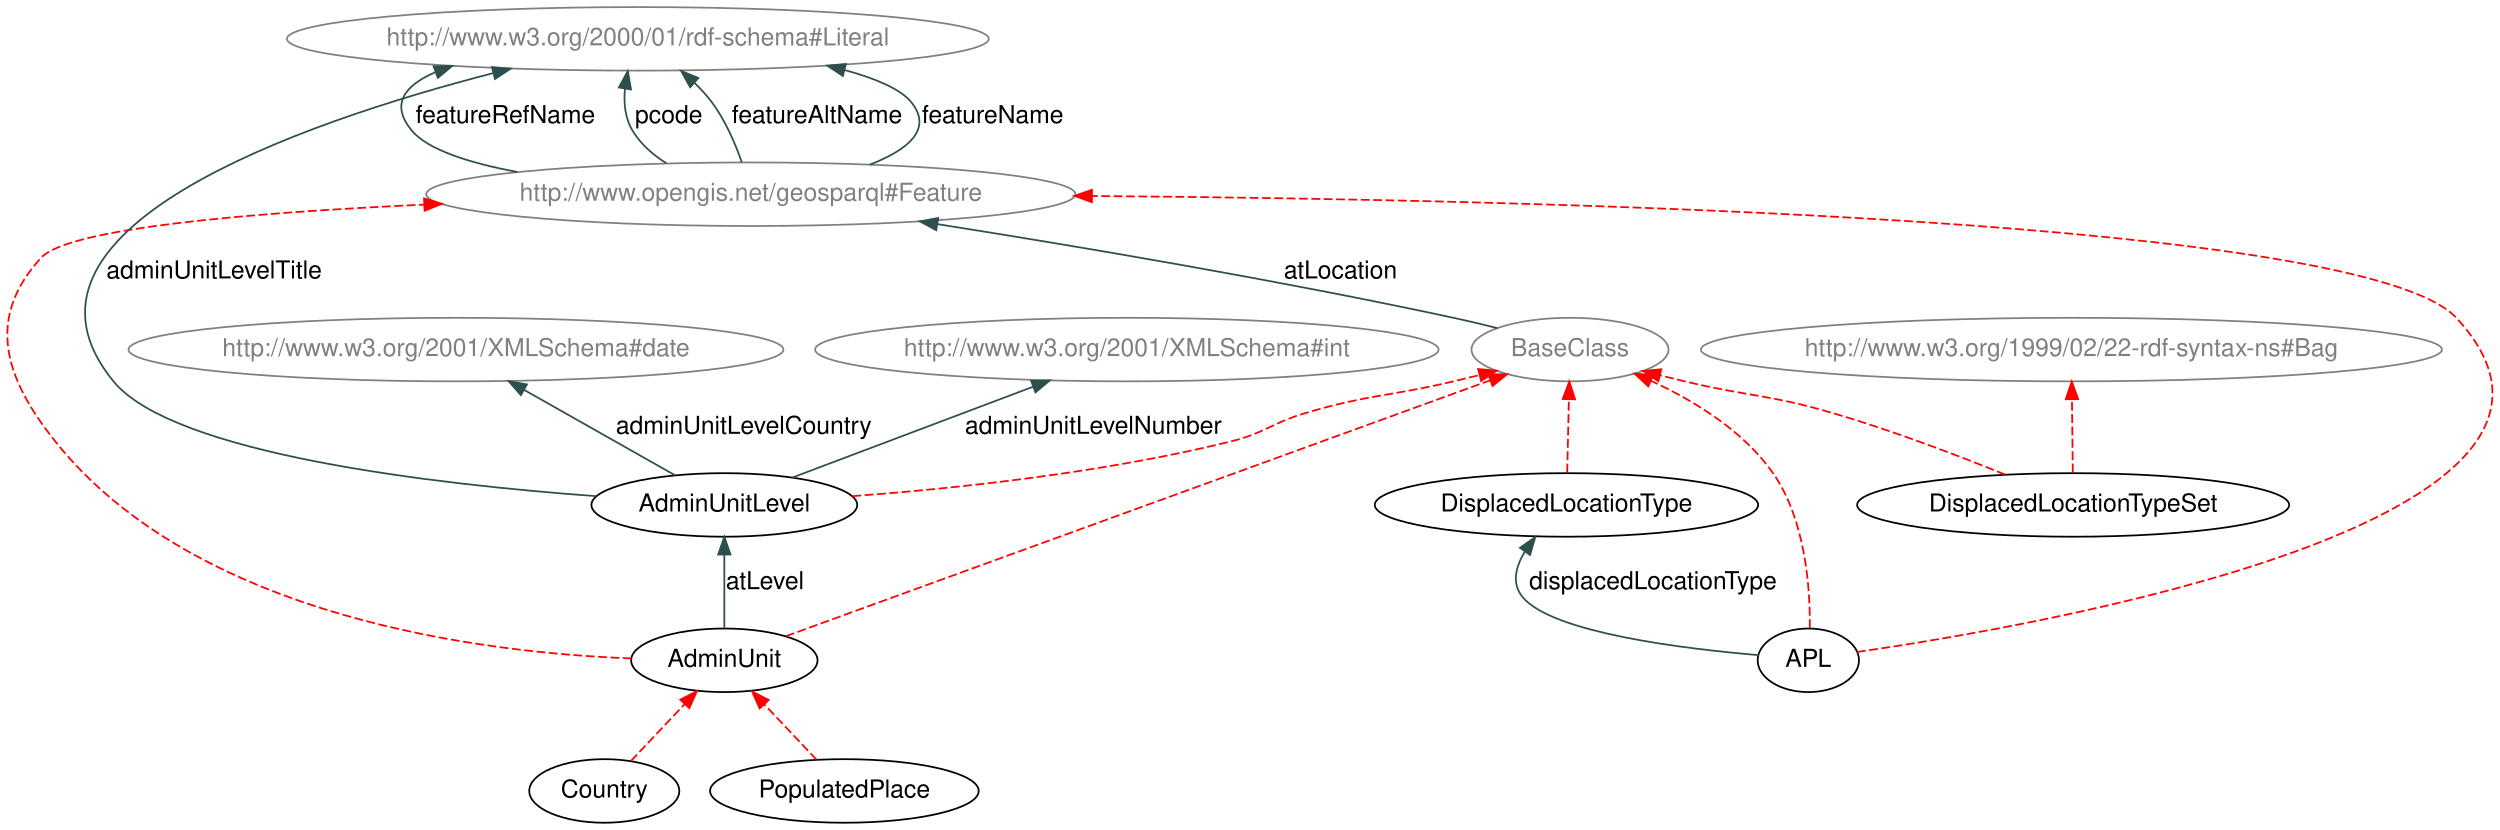
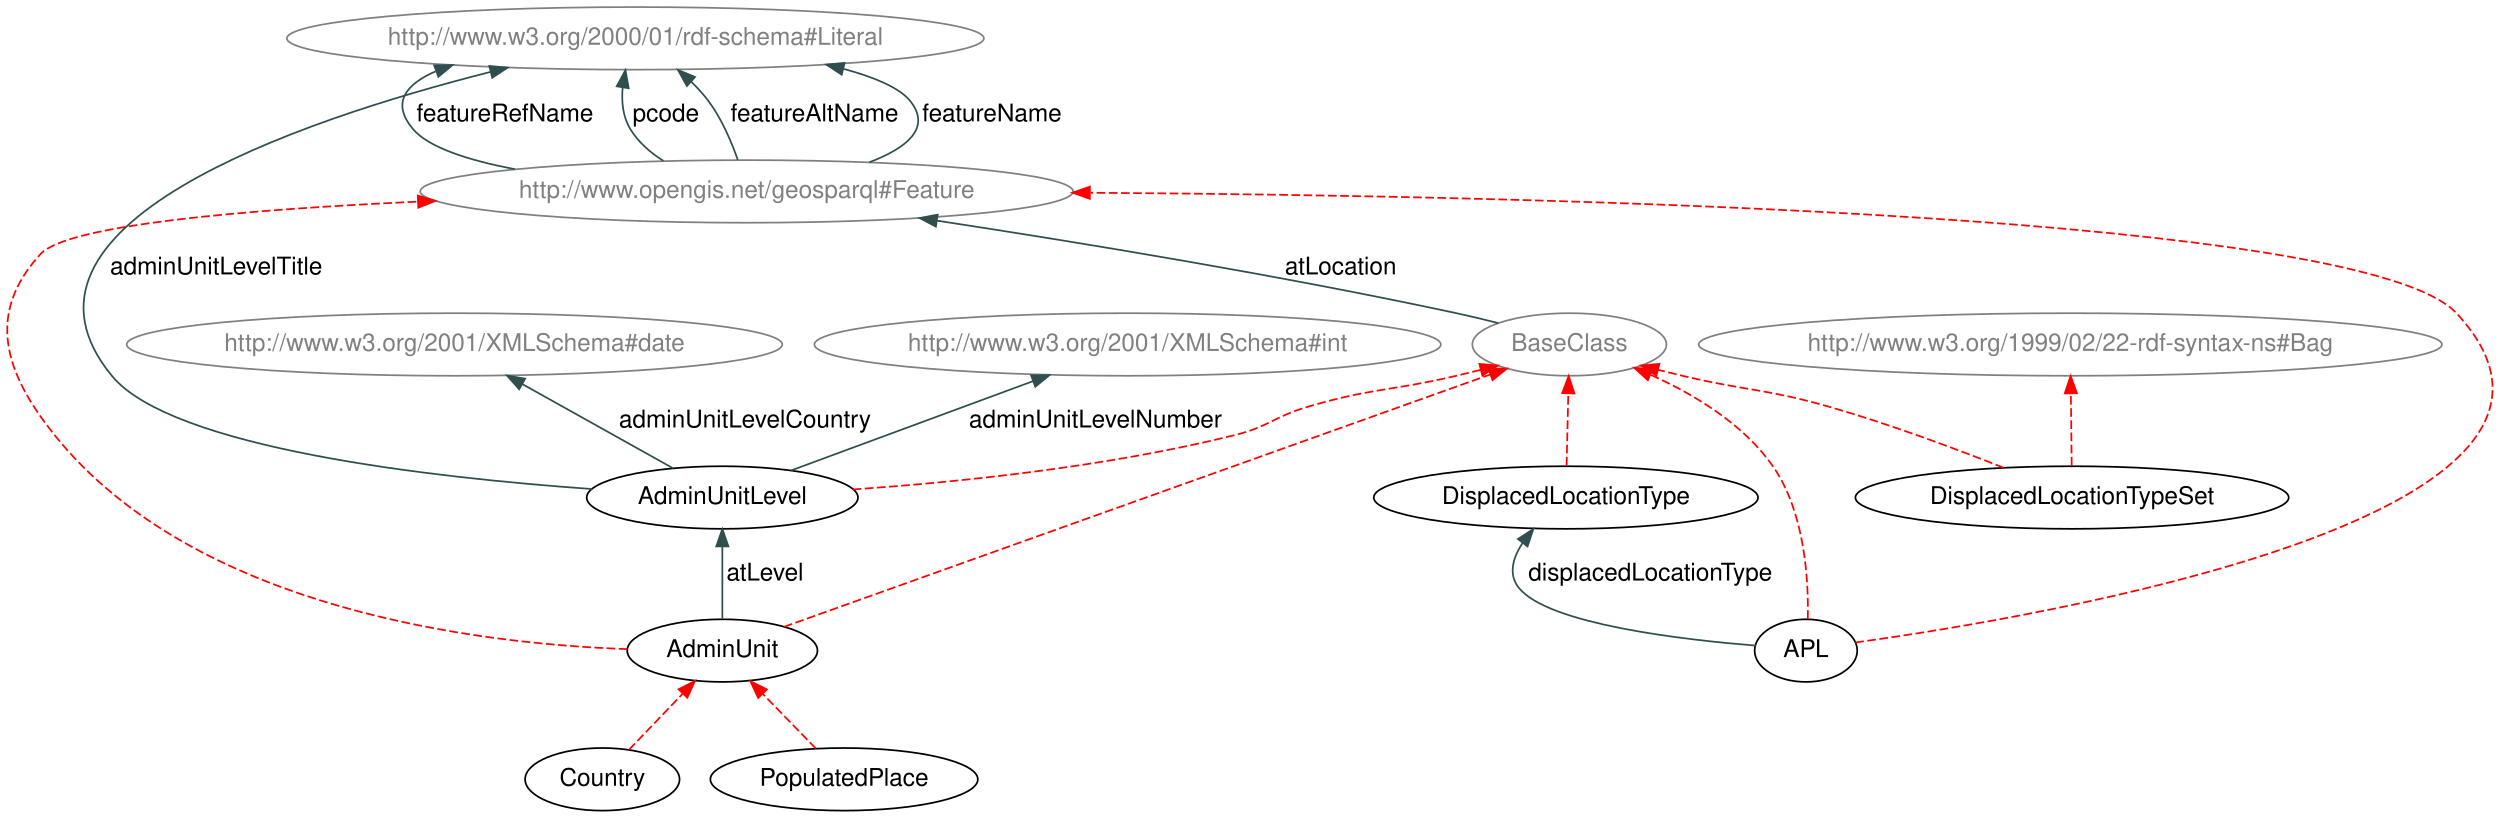
- <svg xmlns="http://www.w3.org/2000/svg" xmlns:xlink="http://www.w3.org/1999/xlink" width="1416pt" height="470pt" viewBox="0.00 0.00 1416.04 470.00">
+ <svg xmlns="http://www.w3.org/2000/svg" xmlns:xlink="http://www.w3.org/1999/xlink" width="1437pt" height="470pt" viewBox="0.00 0.00 1437.34 470.00">
  <g id="graph1" class="graph" transform="scale(1 1) rotate(0) translate(4 466)">
-     <polygon fill="white" stroke="white" points="-4,5 -4,-466 1413.04,-466 1413.04,5 -4,5" />
+     <polygon fill="white" stroke="white" points="-4,5 -4,-466 1434.34,-466 1434.34,5 -4,5" />
    <g id="node1" class="node">
      <a xlink:href="./#APL" xlink:title="APL">
-         <ellipse fill="none" stroke="black" cx="1020.27" cy="-92" rx="28.695" ry="18" />
-         <text text-anchor="middle" x="1020.27" y="-88.3" font-family="Helvetica,sans-Serif" font-size="14.00">APL</text>
+         <ellipse fill="none" stroke="black" cx="1034.3" cy="-92" rx="29.497" ry="18" />
+         <text text-anchor="middle" x="1034.3" y="-88.3" font-family="Helvetica,sans-Serif" font-size="14.00">APL</text>
      </a>
    </g>
    <g id="node2" class="node">
      <a xlink:href="./#http://www.opengis.net/geosparql#Feature" xlink:title="http://www.opengis.net/geosparql#Feature">
-         <ellipse fill="none" stroke="gray" cx="421.274" cy="-356" rx="183.867" ry="18" />
-         <text text-anchor="middle" x="421.274" y="-352.3" font-family="Helvetica,sans-Serif" font-size="14.00" fill="gray">http://www.opengis.net/geosparql#Feature</text>
+         <ellipse fill="none" stroke="gray" cx="425.302" cy="-356" rx="187.667" ry="18" />
+         <text text-anchor="middle" x="425.302" y="-352.3" font-family="Helvetica,sans-Serif" font-size="14.00" fill="gray">http://www.opengis.net/geosparql#Feature</text>
      </a>
    </g>
    <g id="edge2" class="edge">
-       <path fill="none" stroke="red" stroke-dasharray="5,2" d="M1047.79,-96.699C1149.75,-111.405 1494.71,-170.618 1387.27,-286 1335.86,-341.221 881.597,-352.926 614.712,-354.991" />
-       <polygon fill="red" stroke="red" points="614.485,-351.492 604.511,-355.066 614.537,-358.492 614.485,-351.492" />
+       <path fill="none" stroke="red" stroke-dasharray="5,2" d="M1062.68,-96.644C1166.94,-111.057 1517.29,-169.091 1408.3,-286 1356,-342.098 894.66,-353.461 622.976,-355.236" />
+       <polygon fill="red" stroke="red" points="622.57,-351.738 612.591,-355.3 622.613,-358.738 622.57,-351.738" />
    </g>
    <g id="node4" class="node">
      <a xlink:href="./#BaseClass" xlink:title="BaseClass">
-         <ellipse fill="none" stroke="gray" cx="885.274" cy="-268" rx="55.79" ry="18" />
-         <text text-anchor="middle" x="885.274" y="-264.3" font-family="Helvetica,sans-Serif" font-size="14.00" fill="gray">BaseClass</text>
+         <ellipse fill="none" stroke="gray" cx="898.302" cy="-268" rx="55.79" ry="18" />
+         <text text-anchor="middle" x="898.302" y="-264.3" font-family="Helvetica,sans-Serif" font-size="14.00" fill="gray">BaseClass</text>
      </a>
    </g>
    <g id="edge4" class="edge">
-       <path fill="none" stroke="red" stroke-dasharray="5,2" d="M1021.12,-110.267C1021.35,-132.53 1018.75,-171.521 1000.27,-198 983.512,-222.02 955.453,-239.095 931.248,-250.25" />
-       <polygon fill="red" stroke="red" points="929.595,-247.154 921.848,-254.382 932.411,-253.562 929.595,-247.154" />
+       <path fill="none" stroke="red" stroke-dasharray="5,2" d="M1035.37,-110.277C1035.88,-132.549 1033.73,-171.552 1015.3,-198 998.269,-222.449 969.546,-239.573 944.823,-250.646" />
+       <polygon fill="red" stroke="red" points="943.397,-247.45 935.576,-254.597 946.147,-253.887 943.397,-247.45" />
    </g>
    <g id="node13" class="node">
      <a xlink:href="./#DisplacedLocationType" xlink:title="DisplacedLocationType">
-         <ellipse fill="none" stroke="black" cx="883.274" cy="-180" rx="108.581" ry="18" />
-         <text text-anchor="middle" x="883.274" y="-176.3" font-family="Helvetica,sans-Serif" font-size="14.00">DisplacedLocationType</text>
+         <ellipse fill="none" stroke="black" cx="896.302" cy="-180" rx="110.48" ry="18" />
+         <text text-anchor="middle" x="896.302" y="-176.3" font-family="Helvetica,sans-Serif" font-size="14.00">DisplacedLocationType</text>
      </a>
    </g>
    <g id="edge32" class="edge">
      <a xlink:href="./#displacedLocationType" xlink:title="displacedLocationType">
-         <path fill="none" stroke="darkslategray" d="M992.302,-94.917C950.487,-98.43 874.809,-107.512 858.274,-128 852.143,-135.597 854.493,-144.945 859.681,-153.554" />
-         <polygon fill="darkslategray" stroke="darkslategray" points="856.937,-155.734 865.606,-161.824 862.628,-151.657 856.937,-155.734" />
+         <path fill="none" stroke="darkslategray" d="M1005.47,-94.864C962.815,-98.29 886.122,-107.237 869.302,-128 862.993,-135.787 865.737,-145.275 871.423,-153.946" />
+         <polygon fill="darkslategray" stroke="darkslategray" points="868.698,-156.144 877.575,-161.927 874.242,-151.871 868.698,-156.144" />
      </a>
      <a xlink:href="./#displacedLocationType" xlink:title="displacedLocationType">
-         <text text-anchor="middle" x="932.274" y="-132.3" font-family="Helvetica,sans-Serif" font-size="14.00">displacedLocationType</text>
+         <text text-anchor="middle" x="944.802" y="-132.3" font-family="Helvetica,sans-Serif" font-size="14.00">displacedLocationType</text>
      </a>
    </g>
    <g id="node25" class="node">
      <a xlink:href="./#http://www.w3.org/2000/01/rdf-schema#Literal" xlink:title="http://www.w3.org/2000/01/rdf-schema#Literal">
-         <ellipse fill="none" stroke="gray" cx="357.274" cy="-444" rx="198.765" ry="18" />
-         <text text-anchor="middle" x="357.274" y="-440.3" font-family="Helvetica,sans-Serif" font-size="14.00" fill="gray">http://www.w3.org/2000/01/rdf-schema#Literal</text>
+         <ellipse fill="none" stroke="gray" cx="361.302" cy="-444" rx="200.365" ry="18" />
+         <text text-anchor="middle" x="361.302" y="-440.3" font-family="Helvetica,sans-Serif" font-size="14.00" fill="gray">http://www.w3.org/2000/01/rdf-schema#Literal</text>
      </a>
    </g>
    <g id="edge34" class="edge">
      <a xlink:href="./#featureAltName" xlink:title="featureAltName">
-         <path fill="none" stroke="darkslategray" d="M416.152,-374.128C412.504,-384.562 406.893,-397.803 399.274,-408 396.373,-411.883 392.959,-415.609 389.351,-419.087" />
-         <polygon fill="darkslategray" stroke="darkslategray" points="386.906,-416.577 381.776,-425.847 391.567,-421.8 386.906,-416.577" />
+         <path fill="none" stroke="darkslategray" d="M420.179,-374.128C416.531,-384.562 410.92,-397.803 403.302,-408 400.401,-411.883 396.986,-415.609 393.378,-419.087" />
+         <polygon fill="darkslategray" stroke="darkslategray" points="390.934,-416.577 385.803,-425.847 395.595,-421.8 390.934,-416.577" />
      </a>
      <a xlink:href="./#featureAltName" xlink:title="featureAltName">
-         <text text-anchor="middle" x="458.774" y="-396.3" font-family="Helvetica,sans-Serif" font-size="14.00">featureAltName</text>
+         <text text-anchor="middle" x="464.302" y="-396.3" font-family="Helvetica,sans-Serif" font-size="14.00">featureAltName</text>
      </a>
    </g>
    <g id="edge36" class="edge">
      <a xlink:href="./#featureName" xlink:title="featureName">
-         <path fill="none" stroke="darkslategray" d="M488.735,-372.771C509.797,-380.94 524.657,-392.51 512.274,-408 506.279,-415.5 492.084,-421.509 474.592,-426.283" />
-         <polygon fill="darkslategray" stroke="darkslategray" points="473.407,-422.972 464.566,-428.81 475.118,-429.76 473.407,-422.972" />
+         <path fill="none" stroke="darkslategray" d="M495.814,-372.749C517.085,-380.843 531.854,-392.363 519.302,-408 513.218,-415.579 498.881,-421.618 481.198,-426.396" />
+         <polygon fill="darkslategray" stroke="darkslategray" points="479.917,-423.108 471.061,-428.922 481.61,-429.9 479.917,-423.108" />
      </a>
      <a xlink:href="./#featureName" xlink:title="featureName">
-         <text text-anchor="middle" x="558.274" y="-396.3" font-family="Helvetica,sans-Serif" font-size="14.00">featureName</text>
+         <text text-anchor="middle" x="566.302" y="-396.3" font-family="Helvetica,sans-Serif" font-size="14.00">featureName</text>
      </a>
    </g>
    <g id="edge38" class="edge">
      <a xlink:href="./#featureRefName" xlink:title="featureRefName">
-         <path fill="none" stroke="darkslategray" d="M289.075,-368.555C261.631,-373.727 238.282,-381.202 229.274,-392 216.813,-406.938 225.186,-417.533 242.414,-425.035" />
-         <polygon fill="darkslategray" stroke="darkslategray" points="241.574,-428.458 252.167,-428.683 244.027,-421.901 241.574,-428.458" />
+         <path fill="none" stroke="darkslategray" d="M292.113,-368.743C265.098,-373.908 242.2,-381.332 233.302,-392 220.84,-406.938 229.213,-417.533 246.441,-425.035" />
+         <polygon fill="darkslategray" stroke="darkslategray" points="245.602,-428.458 256.194,-428.683 248.054,-421.901 245.602,-428.458" />
      </a>
      <a xlink:href="./#featureRefName" xlink:title="featureRefName">
-         <text text-anchor="middle" x="282.274" y="-396.3" font-family="Helvetica,sans-Serif" font-size="14.00">featureRefName</text>
+         <text text-anchor="middle" x="286.302" y="-396.3" font-family="Helvetica,sans-Serif" font-size="14.00">featureRefName</text>
      </a>
    </g>
    <g id="edge40" class="edge">
      <a xlink:href="./#pcode" xlink:title="pcode">
-         <path fill="none" stroke="darkslategray" d="M373.426,-373.555C365.793,-378.32 358.898,-384.368 354.274,-392 350.009,-399.041 349.231,-407.68 349.972,-415.833" />
-         <polygon fill="darkslategray" stroke="darkslategray" points="346.523,-416.43 351.575,-425.743 353.433,-415.312 346.523,-416.43" />
+         <path fill="none" stroke="darkslategray" d="M377.454,-373.555C369.821,-378.32 362.926,-384.368 358.302,-392 354.036,-399.041 353.258,-407.68 353.999,-415.833" />
+         <polygon fill="darkslategray" stroke="darkslategray" points="350.55,-416.43 355.602,-425.743 357.46,-415.312 350.55,-416.43" />
      </a>
      <a xlink:href="./#pcode" xlink:title="pcode">
-         <text text-anchor="middle" x="374.774" y="-396.3" font-family="Helvetica,sans-Serif" font-size="14.00">pcode</text>
+         <text text-anchor="middle" x="378.802" y="-396.3" font-family="Helvetica,sans-Serif" font-size="14.00">pcode</text>
      </a>
    </g>
    <g id="edge30" class="edge">
      <a xlink:href="./#atLocation" xlink:title="atLocation">
-         <path fill="none" stroke="darkslategray" d="M844.203,-280.123C835.976,-282.198 827.372,-284.258 819.274,-286 720.817,-307.179 607.578,-326.31 527.124,-339.026" />
-         <polygon fill="darkslategray" stroke="darkslategray" points="526.319,-335.609 516.985,-340.622 527.407,-342.524 526.319,-335.609" />
+         <path fill="none" stroke="darkslategray" d="M857.518,-280.254C849.519,-282.295 841.17,-284.309 833.302,-286 732.841,-307.588 617.272,-326.593 534.84,-339.161" />
+         <polygon fill="darkslategray" stroke="darkslategray" points="534.063,-335.739 524.702,-340.7 535.114,-342.66 534.063,-335.739" />
      </a>
      <a xlink:href="./#atLocation" xlink:title="atLocation">
-         <text text-anchor="middle" x="755.274" y="-308.3" font-family="Helvetica,sans-Serif" font-size="14.00">atLocation</text>
+         <text text-anchor="middle" x="766.802" y="-308.3" font-family="Helvetica,sans-Serif" font-size="14.00">atLocation</text>
      </a>
    </g>
    <g id="node6" class="node">
      <a xlink:href="./#AdminUnit" xlink:title="AdminUnit">
-         <ellipse fill="none" stroke="black" cx="406.274" cy="-92" rx="52.791" ry="18" />
-         <text text-anchor="middle" x="406.274" y="-88.3" font-family="Helvetica,sans-Serif" font-size="14.00">AdminUnit</text>
+         <ellipse fill="none" stroke="black" cx="411.302" cy="-92" rx="54.691" ry="18" />
+         <text text-anchor="middle" x="411.302" y="-88.3" font-family="Helvetica,sans-Serif" font-size="14.00">AdminUnit</text>
      </a>
    </g>
    <g id="edge6" class="edge">
-       <path fill="none" stroke="red" stroke-dasharray="5,2" d="M353.754,-93.045C269.934,-96.24 107.237,-115.858 27.274,-216 -1.652,-252.227 -12.052,-285.827 19.274,-320 34.664,-336.788 138.139,-345.551 236.244,-350.111" />
-       <polygon fill="red" stroke="red" points="236.181,-353.611 246.329,-350.566 236.496,-346.619 236.181,-353.611" />
+       <path fill="none" stroke="red" stroke-dasharray="5,2" d="M356.729,-92.854C271.438,-95.874 107.975,-115.363 27.302,-216 -1.694,-252.171 -12.04,-285.841 19.302,-320 34.735,-336.821 137.806,-345.577 236.223,-350.125" />
+       <polygon fill="red" stroke="red" points="236.196,-353.627 246.343,-350.579 236.51,-346.634 236.196,-353.627" />
    </g>
    <g id="edge8" class="edge">
-       <path fill="none" stroke="red" stroke-dasharray="5,2" d="M441.109,-105.654C526.255,-136.584 744.892,-216.005 839.978,-250.546" />
-       <polygon fill="red" stroke="red" points="839.003,-253.916 849.598,-254.04 841.394,-247.336 839.003,-253.916" />
+       <path fill="none" stroke="red" stroke-dasharray="5,2" d="M446.718,-105.654C533.479,-136.653 756.568,-216.36 852.895,-250.777" />
+       <polygon fill="red" stroke="red" points="851.766,-254.09 862.36,-254.158 854.121,-247.498 851.766,-254.09" />
    </g>
    <g id="node9" class="node">
      <a xlink:href="./#AdminUnitLevel" xlink:title="AdminUnitLevel">
-         <ellipse fill="none" stroke="black" cx="406.274" cy="-180" rx="75.287" ry="18" />
-         <text text-anchor="middle" x="406.274" y="-176.3" font-family="Helvetica,sans-Serif" font-size="14.00">AdminUnitLevel</text>
+         <ellipse fill="none" stroke="black" cx="411.302" cy="-180" rx="77.986" ry="18" />
+         <text text-anchor="middle" x="411.302" y="-176.3" font-family="Helvetica,sans-Serif" font-size="14.00">AdminUnitLevel</text>
      </a>
    </g>
    <g id="edge28" class="edge">
      <a xlink:href="./#atLevel" xlink:title="atLevel">
-         <path fill="none" stroke="darkslategray" d="M406.274,-110.403C406.274,-122.254 406.274,-138.183 406.274,-151.708" />
-         <polygon fill="darkslategray" stroke="darkslategray" points="402.774,-151.916 406.274,-161.916 409.774,-151.916 402.774,-151.916" />
+         <path fill="none" stroke="darkslategray" d="M411.302,-110.403C411.302,-122.254 411.302,-138.183 411.302,-151.708" />
+         <polygon fill="darkslategray" stroke="darkslategray" points="407.802,-151.916 411.302,-161.916 414.802,-151.916 407.802,-151.916" />
      </a>
      <a xlink:href="./#atLevel" xlink:title="atLevel">
-         <text text-anchor="middle" x="429.274" y="-132.3" font-family="Helvetica,sans-Serif" font-size="14.00">atLevel</text>
+         <text text-anchor="middle" x="435.802" y="-132.3" font-family="Helvetica,sans-Serif" font-size="14.00">atLevel</text>
      </a>
    </g>
    <g id="edge10" class="edge">
-       <path fill="none" stroke="red" stroke-dasharray="5,2" d="M478.804,-184.967C537.363,-189.331 621.527,-198.239 693.274,-216 712.664,-220.8 716.119,-226.335 735.274,-232 771.888,-242.828 782.113,-241.236 819.274,-250 823.992,-251.113 828.891,-252.305 833.791,-253.522" />
-       <polygon fill="red" stroke="red" points="833.242,-256.993 843.794,-256.039 834.95,-250.204 833.242,-256.993" />
+       <path fill="none" stroke="red" stroke-dasharray="5,2" d="M486.2,-184.628C546.401,-188.795 632.753,-197.605 706.302,-216 725.278,-220.746 728.553,-226.422 747.302,-232 784.731,-243.136 795.289,-241.057 833.302,-250 837.886,-251.079 842.641,-252.24 847.399,-253.431" />
+       <polygon fill="red" stroke="red" points="846.562,-256.829 857.116,-255.9 848.286,-250.045 846.562,-256.829" />
    </g>
    <g id="node21" class="node">
      <a xlink:href="./#http://www.w3.org/2001/XMLSchema#date" xlink:title="http://www.w3.org/2001/XMLSchema#date">
-         <ellipse fill="none" stroke="gray" cx="254.274" cy="-268" rx="185.467" ry="18" />
-         <text text-anchor="middle" x="254.274" y="-264.3" font-family="Helvetica,sans-Serif" font-size="14.00" fill="gray">http://www.w3.org/2001/XMLSchema#date</text>
+         <ellipse fill="none" stroke="gray" cx="257.302" cy="-268" rx="188.467" ry="18" />
+         <text text-anchor="middle" x="257.302" y="-264.3" font-family="Helvetica,sans-Serif" font-size="14.00" fill="gray">http://www.w3.org/2001/XMLSchema#date</text>
      </a>
    </g>
    <g id="edge22" class="edge">
      <a xlink:href="./#adminUnitLevelCountry" xlink:title="adminUnitLevelCountry">
-         <path fill="none" stroke="darkslategray" d="M378.395,-196.774C354.371,-210.366 319.449,-230.125 292.762,-245.224" />
-         <polygon fill="darkslategray" stroke="darkslategray" points="291.035,-242.18 284.055,-250.15 294.482,-248.272 291.035,-242.18" />
+         <path fill="none" stroke="darkslategray" d="M383.056,-196.774C358.715,-210.366 323.333,-230.125 296.296,-245.224" />
+         <polygon fill="darkslategray" stroke="darkslategray" points="294.499,-242.219 287.475,-250.15 297.912,-248.33 294.499,-242.219" />
      </a>
      <a xlink:href="./#adminUnitLevelCountry" xlink:title="adminUnitLevelCountry">
-         <text text-anchor="middle" x="417.274" y="-220.3" font-family="Helvetica,sans-Serif" font-size="14.00">adminUnitLevelCountry</text>
+         <text text-anchor="middle" x="424.302" y="-220.3" font-family="Helvetica,sans-Serif" font-size="14.00">adminUnitLevelCountry</text>
      </a>
    </g>
    <g id="node23" class="node">
      <a xlink:href="./#http://www.w3.org/2001/XMLSchema#int" xlink:title="http://www.w3.org/2001/XMLSchema#int">
-         <ellipse fill="none" stroke="gray" cx="634.274" cy="-268" rx="176.569" ry="18" />
-         <text text-anchor="middle" x="634.274" y="-264.3" font-family="Helvetica,sans-Serif" font-size="14.00" fill="gray">http://www.w3.org/2001/XMLSchema#int</text>
+         <ellipse fill="none" stroke="gray" cx="644.302" cy="-268" rx="180.068" ry="18" />
+         <text text-anchor="middle" x="644.302" y="-264.3" font-family="Helvetica,sans-Serif" font-size="14.00" fill="gray">http://www.w3.org/2001/XMLSchema#int</text>
      </a>
    </g>
    <g id="edge24" class="edge">
      <a xlink:href="./#adminUnitLevelNumber" xlink:title="adminUnitLevelNumber">
-         <path fill="none" stroke="darkslategray" d="M444.694,-195.491C482.135,-209.614 539.372,-231.204 581.161,-246.966" />
-         <polygon fill="darkslategray" stroke="darkslategray" points="580.037,-250.283 590.629,-250.537 582.507,-243.733 580.037,-250.283" />
+         <path fill="none" stroke="darkslategray" d="M450.827,-195.589C489.091,-209.712 547.408,-231.237 590.014,-246.963" />
+         <polygon fill="darkslategray" stroke="darkslategray" points="588.803,-250.246 599.396,-250.425 591.227,-243.679 588.803,-250.246" />
      </a>
      <a xlink:href="./#adminUnitLevelNumber" xlink:title="adminUnitLevelNumber">
-         <text text-anchor="middle" x="615.274" y="-220.3" font-family="Helvetica,sans-Serif" font-size="14.00">adminUnitLevelNumber</text>
+         <text text-anchor="middle" x="625.802" y="-220.3" font-family="Helvetica,sans-Serif" font-size="14.00">adminUnitLevelNumber</text>
      </a>
    </g>
    <g id="edge26" class="edge">
      <a xlink:href="./#adminUnitLevelTitle" xlink:title="adminUnitLevelTitle">
-         <path fill="none" stroke="darkslategray" d="M333.704,-184.964C242.618,-191.631 94.168,-208.68 60.274,-250 -9.855,-335.496 165.081,-396.11 275.401,-424.613" />
-         <polygon fill="darkslategray" stroke="darkslategray" points="274.651,-428.034 285.205,-427.106 276.376,-421.25 274.651,-428.034" />
+         <path fill="none" stroke="darkslategray" d="M336.5,-184.887C244.013,-191.441 94.576,-208.332 60.302,-250 -10.515,-336.094 166.138,-396.372 277.916,-424.688" />
+         <polygon fill="darkslategray" stroke="darkslategray" points="277.301,-428.142 287.851,-427.165 278.994,-421.35 277.301,-428.142" />
      </a>
      <a xlink:href="./#adminUnitLevelTitle" xlink:title="adminUnitLevelTitle">
-         <text text-anchor="middle" x="117.274" y="-308.3" font-family="Helvetica,sans-Serif" font-size="14.00">adminUnitLevelTitle</text>
+         <text text-anchor="middle" x="120.302" y="-308.3" font-family="Helvetica,sans-Serif" font-size="14.00">adminUnitLevelTitle</text>
      </a>
    </g>
    <g id="node11" class="node">
      <a xlink:href="./#Country" xlink:title="Country">
-         <ellipse fill="none" stroke="black" cx="338.274" cy="-18" rx="42.494" ry="18" />
-         <text text-anchor="middle" x="338.274" y="-14.3" font-family="Helvetica,sans-Serif" font-size="14.00">Country</text>
+         <ellipse fill="none" stroke="black" cx="342.302" cy="-18" rx="44.393" ry="18" />
+         <text text-anchor="middle" x="342.302" y="-14.3" font-family="Helvetica,sans-Serif" font-size="14.00">Country</text>
      </a>
    </g>
    <g id="edge12" class="edge">
-       <path fill="none" stroke="red" stroke-dasharray="5,2" d="M353.366,-34.979C362.308,-44.447 373.808,-56.624 383.801,-67.205" />
-       <polygon fill="red" stroke="red" points="381.343,-69.699 390.754,-74.566 386.432,-64.893 381.343,-69.699" />
+       <path fill="none" stroke="red" stroke-dasharray="5,2" d="M357.615,-34.979C366.688,-44.447 378.358,-56.624 388.498,-67.205" />
+       <polygon fill="red" stroke="red" points="386.107,-69.768 395.553,-74.566 391.161,-64.925 386.107,-69.768" />
    </g>
    <g id="edge14" class="edge">
-       <path fill="none" stroke="red" stroke-dasharray="5,2" d="M883.679,-198.403C883.955,-210.254 884.325,-226.183 884.64,-239.708" />
-       <polygon fill="red" stroke="red" points="881.145,-240 884.877,-249.916 888.143,-239.837 881.145,-240" />
+       <path fill="none" stroke="red" stroke-dasharray="5,2" d="M896.706,-198.403C896.982,-210.254 897.352,-226.183 897.667,-239.708" />
+       <polygon fill="red" stroke="red" points="894.173,-240 897.904,-249.916 901.171,-239.837 894.173,-240" />
    </g>
    <g id="node15" class="node">
      <a xlink:href="./#DisplacedLocationTypeSet" xlink:title="DisplacedLocationTypeSet">
-         <ellipse fill="none" stroke="black" cx="1170.27" cy="-180" rx="122.379" ry="18" />
-         <text text-anchor="middle" x="1170.27" y="-176.3" font-family="Helvetica,sans-Serif" font-size="14.00">DisplacedLocationTypeSet</text>
+         <ellipse fill="none" stroke="black" cx="1187.3" cy="-180" rx="124.578" ry="18" />
+         <text text-anchor="middle" x="1187.3" y="-176.3" font-family="Helvetica,sans-Serif" font-size="14.00">DisplacedLocationTypeSet</text>
      </a>
    </g>
    <g id="edge16" class="edge">
-       <path fill="none" stroke="red" stroke-dasharray="5,2" d="M1131.81,-197.165C1104.85,-208.061 1067.79,-222.183 1034.27,-232 997.633,-242.732 987.419,-241.167 950.274,-250 945.693,-251.089 940.939,-252.258 936.182,-253.454" />
-       <polygon fill="red" stroke="red" points="935.293,-250.069 926.467,-255.93 937.022,-256.852 935.293,-250.069" />
+       <path fill="none" stroke="red" stroke-dasharray="5,2" d="M1147.96,-197.148C1120.39,-208.036 1082.51,-222.156 1048.3,-232 1011.19,-242.678 1000.88,-241.112 963.302,-250 958.719,-251.084 953.964,-252.249 949.207,-253.442" />
+       <polygon fill="red" stroke="red" points="948.319,-250.057 939.491,-255.915 950.046,-256.84 948.319,-250.057" />
    </g>
    <g id="node17" class="node">
      <a xlink:href="./#DisplacedLocationTypeSet" xlink:title="http://www.w3.org/1999/02/22-rdf-syntax-ns#Bag">
-         <ellipse fill="none" stroke="gray" cx="1169.27" cy="-268" rx="209.863" ry="18" />
-         <text text-anchor="middle" x="1169.27" y="-264.3" font-family="Helvetica,sans-Serif" font-size="14.00" fill="gray">http://www.w3.org/1999/02/22-rdf-syntax-ns#Bag</text>
+         <ellipse fill="none" stroke="gray" cx="1186.3" cy="-268" rx="213.662" ry="18" />
+         <text text-anchor="middle" x="1186.3" y="-264.3" font-family="Helvetica,sans-Serif" font-size="14.00" fill="gray">http://www.w3.org/1999/02/22-rdf-syntax-ns#Bag</text>
      </a>
    </g>
    <g id="edge18" class="edge">
-       <path fill="none" stroke="red" stroke-dasharray="5,2" d="M1170.07,-198.403C1169.93,-210.254 1169.75,-226.183 1169.59,-239.708" />
-       <polygon fill="red" stroke="red" points="1166.09,-239.876 1169.47,-249.916 1173.09,-239.957 1166.09,-239.876" />
+       <path fill="none" stroke="red" stroke-dasharray="5,2" d="M1187.1,-198.403C1186.96,-210.254 1186.78,-226.183 1186.62,-239.708" />
+       <polygon fill="red" stroke="red" points="1183.12,-239.876 1186.5,-249.916 1190.12,-239.957 1183.12,-239.876" />
    </g>
    <g id="node19" class="node">
      <a xlink:href="./#PopulatedPlace" xlink:title="PopulatedPlace">
-         <ellipse fill="none" stroke="black" cx="474.274" cy="-18" rx="76.087" ry="18" />
-         <text text-anchor="middle" x="474.274" y="-14.3" font-family="Helvetica,sans-Serif" font-size="14.00">PopulatedPlace</text>
+         <ellipse fill="none" stroke="black" cx="481.302" cy="-18" rx="76.887" ry="18" />
+         <text text-anchor="middle" x="481.302" y="-14.3" font-family="Helvetica,sans-Serif" font-size="14.00">PopulatedPlace</text>
      </a>
    </g>
    <g id="edge20" class="edge">
-       <path fill="none" stroke="red" stroke-dasharray="5,2" d="M458.503,-35.699C449.749,-44.968 438.706,-56.661 429.031,-66.905" />
-       <polygon fill="red" stroke="red" points="426.282,-64.718 421.96,-74.391 431.371,-69.524 426.282,-64.718" />
+       <path fill="none" stroke="red" stroke-dasharray="5,2" d="M465.066,-35.699C455.966,-45.059 444.464,-56.891 434.435,-67.206" />
+       <polygon fill="red" stroke="red" points="431.91,-64.782 427.449,-74.391 436.929,-69.661 431.91,-64.782" />
    </g>
  </g>
</svg>
